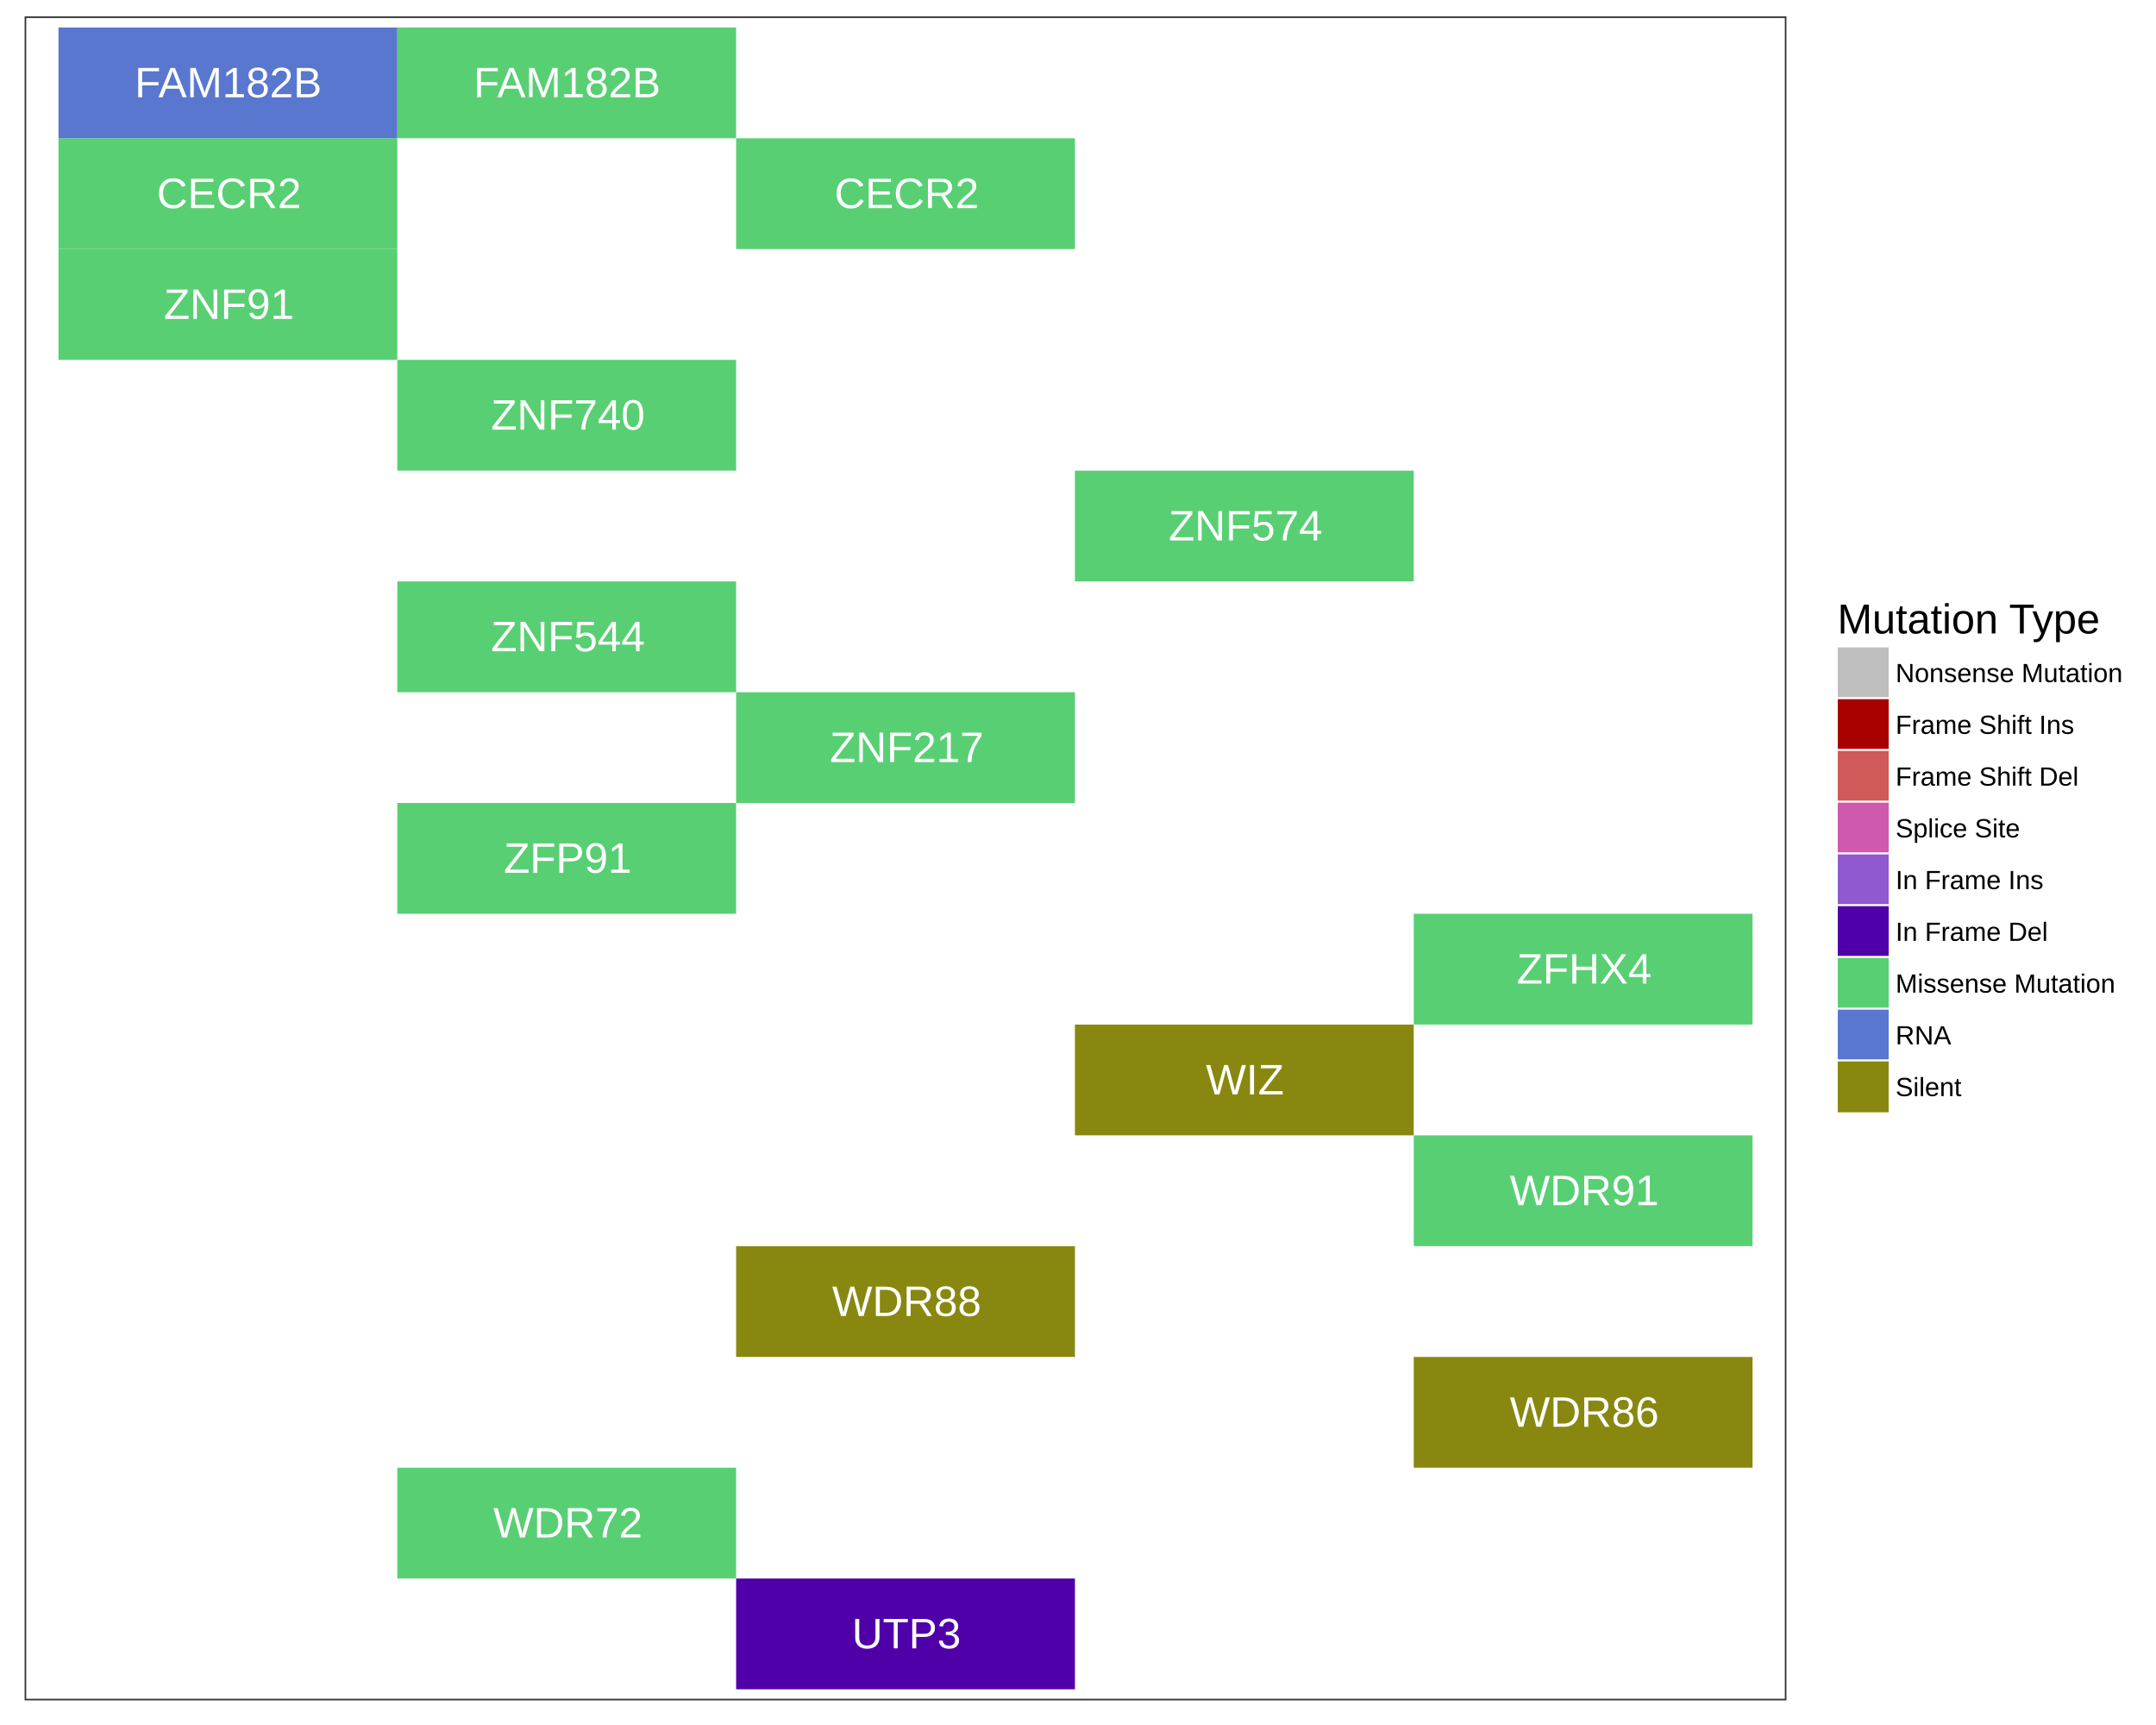
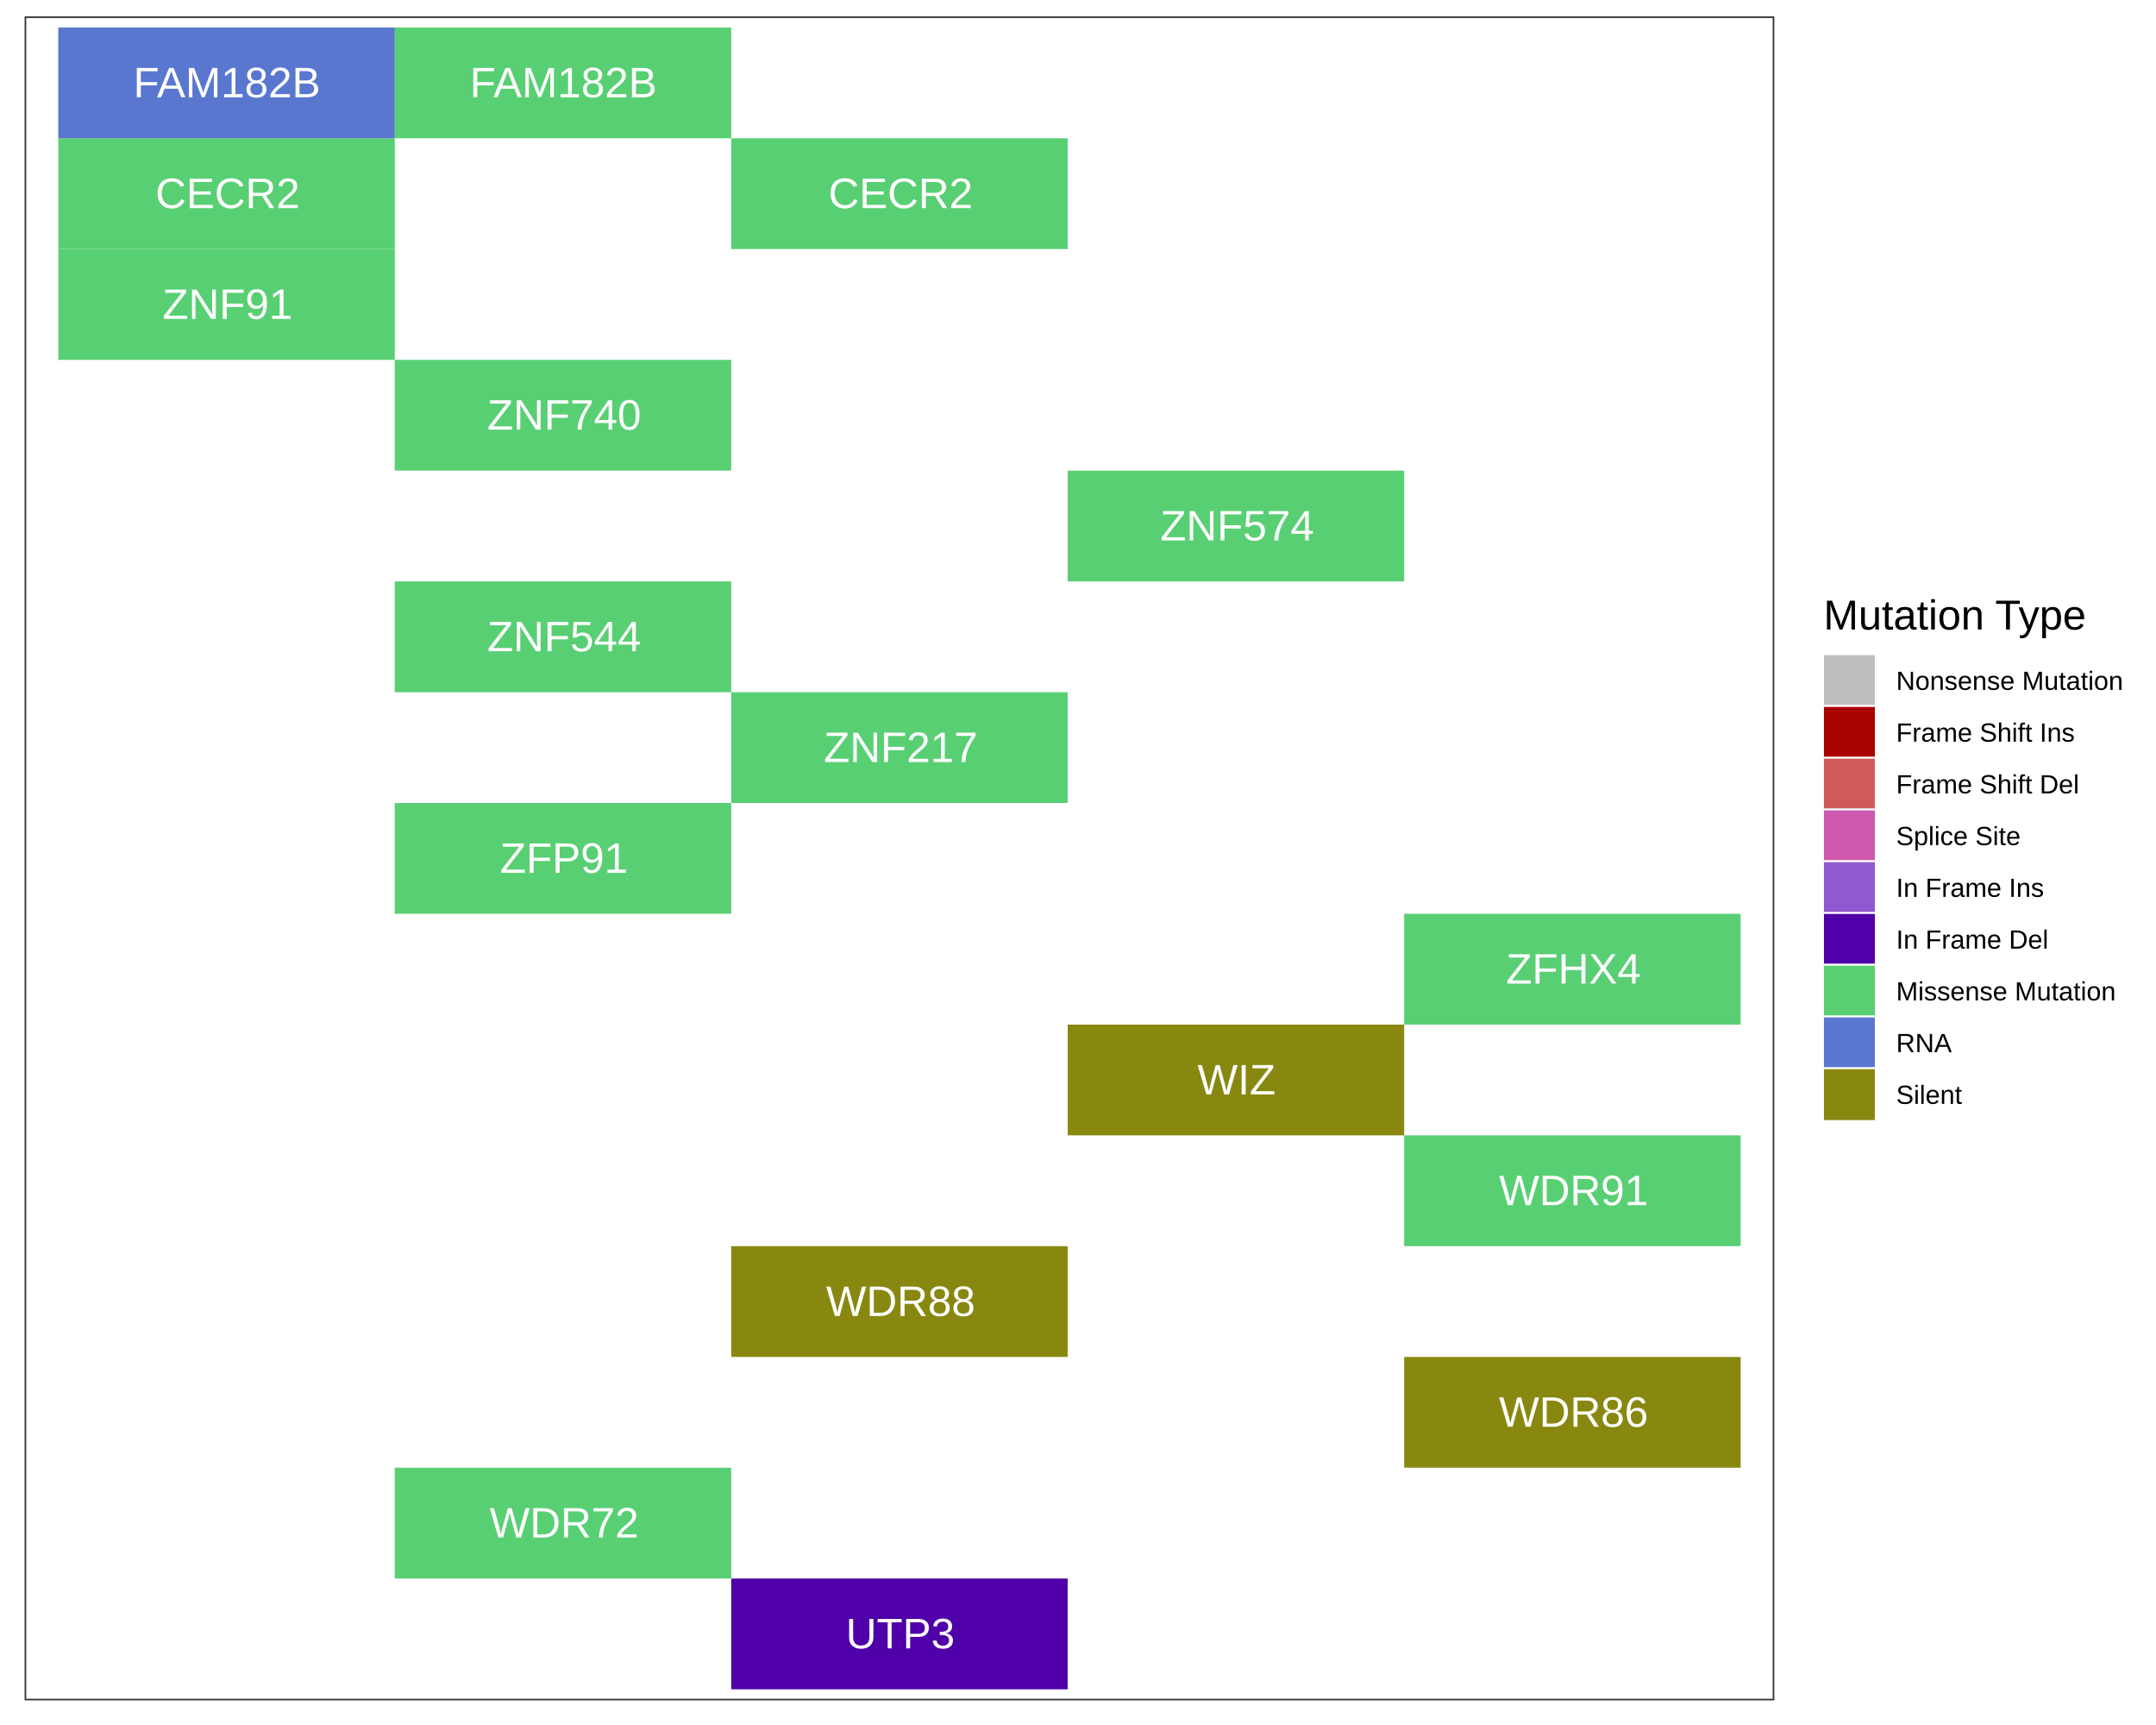
<svg xmlns="http://www.w3.org/2000/svg" viewBox="0 0 720.00 576.00">
  <defs>
    <style type="text/css">
    line, polyline, path, rect, circle {
      fill: none;
      stroke: #000000;
      stroke-linecap: round;
      stroke-linejoin: round;
      stroke-miterlimit: 10.00;
    }
  </style>
  </defs>
  <rect width="100%" height="100%" style="stroke: none; fill: #FFFFFF;" />
  <rect x="0.00" y="0.00" width="720.00" height="576.00" style="stroke-width: 1.07; stroke: #FFFFFF; fill: #FFFFFF;" />
  <defs>
-     <clipPath id="cpOC4yMTkxOHw1OTYuNTgxfDU2Ny43ODF8NS40Nzk0NQ==">
-       <rect x="8.22" y="5.48" width="588.36" height="562.30" />
+     <clipPath id="cpOC4yMTkxOHw1OTIuNTI2fDU2Ny43ODF8NS40Nzk0NQ==">
+       <rect x="8.22" y="5.48" width="584.31" height="562.30" />
    </clipPath>
  </defs>
-   <rect x="8.22" y="5.48" width="588.36" height="562.30" style="stroke-width: 1.07; stroke: #FFFFFF; fill: #FFFFFF;" clip-path="url(#cpOC4yMTkxOHw1OTYuNTgxfDU2Ny43ODF8NS40Nzk0NQ==)" />
-   <rect x="358.97" y="342.12" width="113.15" height="36.99" style="stroke-width: 0.21; stroke: none; stroke-linecap: butt; fill: #888811;" clip-path="url(#cpOC4yMTkxOHw1OTYuNTgxfDU2Ny43ODF8NS40Nzk0NQ==)" />
-   <rect x="358.97" y="157.15" width="113.15" height="36.99" style="stroke-width: 0.21; stroke: none; stroke-linecap: butt; fill: #59CF74;" clip-path="url(#cpOC4yMTkxOHw1OTYuNTgxfDU2Ny43ODF8NS40Nzk0NQ==)" />
-   <rect x="132.68" y="9.18" width="113.15" height="36.99" style="stroke-width: 0.21; stroke: none; stroke-linecap: butt; fill: #59CF74;" clip-path="url(#cpOC4yMTkxOHw1OTYuNTgxfDU2Ny43ODF8NS40Nzk0NQ==)" />
-   <rect x="132.68" y="490.09" width="113.15" height="36.99" style="stroke-width: 0.21; stroke: none; stroke-linecap: butt; fill: #59CF74;" clip-path="url(#cpOC4yMTkxOHw1OTYuNTgxfDU2Ny43ODF8NS40Nzk0NQ==)" />
-   <rect x="132.68" y="268.13" width="113.15" height="36.99" style="stroke-width: 0.21; stroke: none; stroke-linecap: butt; fill: #59CF74;" clip-path="url(#cpOC4yMTkxOHw1OTYuNTgxfDU2Ny43ODF8NS40Nzk0NQ==)" />
-   <rect x="132.68" y="194.15" width="113.15" height="36.99" style="stroke-width: 0.21; stroke: none; stroke-linecap: butt; fill: #59CF74;" clip-path="url(#cpOC4yMTkxOHw1OTYuNTgxfDU2Ny43ODF8NS40Nzk0NQ==)" />
-   <rect x="132.68" y="120.16" width="113.15" height="36.99" style="stroke-width: 0.21; stroke: none; stroke-linecap: butt; fill: #59CF74;" clip-path="url(#cpOC4yMTkxOHw1OTYuNTgxfDU2Ny43ODF8NS40Nzk0NQ==)" />
-   <rect x="472.12" y="453.10" width="113.15" height="36.99" style="stroke-width: 0.21; stroke: none; stroke-linecap: butt; fill: #888811;" clip-path="url(#cpOC4yMTkxOHw1OTYuNTgxfDU2Ny43ODF8NS40Nzk0NQ==)" />
-   <rect x="472.12" y="379.11" width="113.15" height="36.99" style="stroke-width: 0.21; stroke: none; stroke-linecap: butt; fill: #59CF74;" clip-path="url(#cpOC4yMTkxOHw1OTYuNTgxfDU2Ny43ODF8NS40Nzk0NQ==)" />
-   <rect x="472.12" y="305.13" width="113.15" height="36.99" style="stroke-width: 0.21; stroke: none; stroke-linecap: butt; fill: #59CF74;" clip-path="url(#cpOC4yMTkxOHw1OTYuNTgxfDU2Ny43ODF8NS40Nzk0NQ==)" />
-   <rect x="19.53" y="46.17" width="113.15" height="36.99" style="stroke-width: 0.21; stroke: none; stroke-linecap: butt; fill: #59CF74;" clip-path="url(#cpOC4yMTkxOHw1OTYuNTgxfDU2Ny43ODF8NS40Nzk0NQ==)" />
-   <rect x="19.53" y="9.18" width="113.15" height="36.99" style="stroke-width: 0.21; stroke: none; stroke-linecap: butt; fill: #5977CF;" clip-path="url(#cpOC4yMTkxOHw1OTYuNTgxfDU2Ny43ODF8NS40Nzk0NQ==)" />
-   <rect x="19.53" y="83.17" width="113.15" height="36.99" style="stroke-width: 0.21; stroke: none; stroke-linecap: butt; fill: #59CF74;" clip-path="url(#cpOC4yMTkxOHw1OTYuNTgxfDU2Ny43ODF8NS40Nzk0NQ==)" />
-   <rect x="245.83" y="46.17" width="113.15" height="36.99" style="stroke-width: 0.21; stroke: none; stroke-linecap: butt; fill: #59CF74;" clip-path="url(#cpOC4yMTkxOHw1OTYuNTgxfDU2Ny43ODF8NS40Nzk0NQ==)" />
-   <rect x="245.83" y="527.09" width="113.15" height="36.99" style="stroke-width: 0.21; stroke: none; stroke-linecap: butt; fill: #4F00A8;" clip-path="url(#cpOC4yMTkxOHw1OTYuNTgxfDU2Ny43ODF8NS40Nzk0NQ==)" />
-   <rect x="245.83" y="416.11" width="113.15" height="36.99" style="stroke-width: 0.21; stroke: none; stroke-linecap: butt; fill: #888811;" clip-path="url(#cpOC4yMTkxOHw1OTYuNTgxfDU2Ny43ODF8NS40Nzk0NQ==)" />
-   <rect x="245.83" y="231.14" width="113.15" height="36.99" style="stroke-width: 0.21; stroke: none; stroke-linecap: butt; fill: #59CF74;" clip-path="url(#cpOC4yMTkxOHw1OTYuNTgxfDU2Ny43ODF8NS40Nzk0NQ==)" />
-   <g clip-path="url(#cpOC4yMTkxOHw1OTYuNTgxfDU2Ny43ODF8NS40Nzk0NQ==)">
-     <text x="402.72" y="365.43" style="font-size: 14.23px; fill: #FFFFFF; font-family: Liberation Sans;" textLength="25.66px" lengthAdjust="spacingAndGlyphs">WIZ</text>
+   <rect x="8.22" y="5.48" width="584.31" height="562.30" style="stroke-width: 1.07; stroke: #FFFFFF; fill: #FFFFFF;" clip-path="url(#cpOC4yMTkxOHw1OTIuNTI2fDU2Ny43ODF8NS40Nzk0NQ==)" />
+   <rect x="356.56" y="342.12" width="112.37" height="36.99" style="stroke-width: 0.21; stroke: none; stroke-linecap: butt; fill: #888811;" clip-path="url(#cpOC4yMTkxOHw1OTIuNTI2fDU2Ny43ODF8NS40Nzk0NQ==)" />
+   <rect x="356.56" y="157.15" width="112.37" height="36.99" style="stroke-width: 0.21; stroke: none; stroke-linecap: butt; fill: #59CF74;" clip-path="url(#cpOC4yMTkxOHw1OTIuNTI2fDU2Ny43ODF8NS40Nzk0NQ==)" />
+   <rect x="131.82" y="9.18" width="112.37" height="36.99" style="stroke-width: 0.21; stroke: none; stroke-linecap: butt; fill: #59CF74;" clip-path="url(#cpOC4yMTkxOHw1OTIuNTI2fDU2Ny43ODF8NS40Nzk0NQ==)" />
+   <rect x="131.82" y="490.09" width="112.37" height="36.99" style="stroke-width: 0.21; stroke: none; stroke-linecap: butt; fill: #59CF74;" clip-path="url(#cpOC4yMTkxOHw1OTIuNTI2fDU2Ny43ODF8NS40Nzk0NQ==)" />
+   <rect x="131.82" y="268.13" width="112.37" height="36.99" style="stroke-width: 0.21; stroke: none; stroke-linecap: butt; fill: #59CF74;" clip-path="url(#cpOC4yMTkxOHw1OTIuNTI2fDU2Ny43ODF8NS40Nzk0NQ==)" />
+   <rect x="131.82" y="194.15" width="112.37" height="36.99" style="stroke-width: 0.21; stroke: none; stroke-linecap: butt; fill: #59CF74;" clip-path="url(#cpOC4yMTkxOHw1OTIuNTI2fDU2Ny43ODF8NS40Nzk0NQ==)" />
+   <rect x="131.82" y="120.16" width="112.37" height="36.99" style="stroke-width: 0.21; stroke: none; stroke-linecap: butt; fill: #59CF74;" clip-path="url(#cpOC4yMTkxOHw1OTIuNTI2fDU2Ny43ODF8NS40Nzk0NQ==)" />
+   <rect x="468.92" y="453.10" width="112.37" height="36.99" style="stroke-width: 0.21; stroke: none; stroke-linecap: butt; fill: #888811;" clip-path="url(#cpOC4yMTkxOHw1OTIuNTI2fDU2Ny43ODF8NS40Nzk0NQ==)" />
+   <rect x="468.92" y="379.11" width="112.37" height="36.99" style="stroke-width: 0.21; stroke: none; stroke-linecap: butt; fill: #59CF74;" clip-path="url(#cpOC4yMTkxOHw1OTIuNTI2fDU2Ny43ODF8NS40Nzk0NQ==)" />
+   <rect x="468.92" y="305.13" width="112.37" height="36.99" style="stroke-width: 0.21; stroke: none; stroke-linecap: butt; fill: #59CF74;" clip-path="url(#cpOC4yMTkxOHw1OTIuNTI2fDU2Ny43ODF8NS40Nzk0NQ==)" />
+   <rect x="19.46" y="46.17" width="112.37" height="36.99" style="stroke-width: 0.21; stroke: none; stroke-linecap: butt; fill: #59CF74;" clip-path="url(#cpOC4yMTkxOHw1OTIuNTI2fDU2Ny43ODF8NS40Nzk0NQ==)" />
+   <rect x="19.46" y="9.18" width="112.37" height="36.99" style="stroke-width: 0.21; stroke: none; stroke-linecap: butt; fill: #5977CF;" clip-path="url(#cpOC4yMTkxOHw1OTIuNTI2fDU2Ny43ODF8NS40Nzk0NQ==)" />
+   <rect x="19.46" y="83.17" width="112.37" height="36.99" style="stroke-width: 0.21; stroke: none; stroke-linecap: butt; fill: #59CF74;" clip-path="url(#cpOC4yMTkxOHw1OTIuNTI2fDU2Ny43ODF8NS40Nzk0NQ==)" />
+   <rect x="244.19" y="46.17" width="112.37" height="36.99" style="stroke-width: 0.21; stroke: none; stroke-linecap: butt; fill: #59CF74;" clip-path="url(#cpOC4yMTkxOHw1OTIuNTI2fDU2Ny43ODF8NS40Nzk0NQ==)" />
+   <rect x="244.19" y="527.09" width="112.37" height="36.99" style="stroke-width: 0.21; stroke: none; stroke-linecap: butt; fill: #4F00A8;" clip-path="url(#cpOC4yMTkxOHw1OTIuNTI2fDU2Ny43ODF8NS40Nzk0NQ==)" />
+   <rect x="244.19" y="416.11" width="112.37" height="36.99" style="stroke-width: 0.21; stroke: none; stroke-linecap: butt; fill: #888811;" clip-path="url(#cpOC4yMTkxOHw1OTIuNTI2fDU2Ny43ODF8NS40Nzk0NQ==)" />
+   <rect x="244.19" y="231.14" width="112.37" height="36.99" style="stroke-width: 0.21; stroke: none; stroke-linecap: butt; fill: #59CF74;" clip-path="url(#cpOC4yMTkxOHw1OTIuNTI2fDU2Ny43ODF8NS40Nzk0NQ==)" />
+   <g clip-path="url(#cpOC4yMTkxOHw1OTIuNTI2fDU2Ny43ODF8NS40Nzk0NQ==)">
+     <text x="399.91" y="365.43" style="font-size: 14.23px; fill: #FFFFFF; font-family: Liberation Sans;" textLength="25.66px" lengthAdjust="spacingAndGlyphs">WIZ</text>
  </g>
-   <g clip-path="url(#cpOC4yMTkxOHw1OTYuNTgxfDU2Ny43ODF8NS40Nzk0NQ==)">
-     <text x="390.26" y="180.46" style="font-size: 14.23px; fill: #FFFFFF; font-family: Liberation Sans;" textLength="50.57px" lengthAdjust="spacingAndGlyphs">ZNF574</text>
+   <g clip-path="url(#cpOC4yMTkxOHw1OTIuNTI2fDU2Ny43ODF8NS40Nzk0NQ==)">
+     <text x="387.45" y="180.46" style="font-size: 14.23px; fill: #FFFFFF; font-family: Liberation Sans;" textLength="50.57px" lengthAdjust="spacingAndGlyphs">ZNF574</text>
  </g>
-   <g clip-path="url(#cpOC4yMTkxOHw1OTYuNTgxfDU2Ny43ODF8NS40Nzk0NQ==)">
-     <text x="158.13" y="32.49" style="font-size: 14.23px; fill: #FFFFFF; font-family: Liberation Sans;" textLength="62.25px" lengthAdjust="spacingAndGlyphs">FAM182B</text>
+   <g clip-path="url(#cpOC4yMTkxOHw1OTIuNTI2fDU2Ny43ODF8NS40Nzk0NQ==)">
+     <text x="156.88" y="32.49" style="font-size: 14.23px; fill: #FFFFFF; font-family: Liberation Sans;" textLength="62.25px" lengthAdjust="spacingAndGlyphs">FAM182B</text>
  </g>
-   <g clip-path="url(#cpOC4yMTkxOHw1OTYuNTgxfDU2Ny43ODF8NS40Nzk0NQ==)">
-     <text x="164.75" y="513.40" style="font-size: 14.23px; fill: #FFFFFF; font-family: Liberation Sans;" textLength="49.01px" lengthAdjust="spacingAndGlyphs">WDR72</text>
+   <g clip-path="url(#cpOC4yMTkxOHw1OTIuNTI2fDU2Ny43ODF8NS40Nzk0NQ==)">
+     <text x="163.50" y="513.40" style="font-size: 14.23px; fill: #FFFFFF; font-family: Liberation Sans;" textLength="49.01px" lengthAdjust="spacingAndGlyphs">WDR72</text>
  </g>
-   <g clip-path="url(#cpOC4yMTkxOHw1OTYuNTgxfDU2Ny43ODF8NS40Nzk0NQ==)">
-     <text x="168.25" y="291.44" style="font-size: 14.23px; fill: #FFFFFF; font-family: Liberation Sans;" textLength="42.01px" lengthAdjust="spacingAndGlyphs">ZFP91</text>
+   <g clip-path="url(#cpOC4yMTkxOHw1OTIuNTI2fDU2Ny43ODF8NS40Nzk0NQ==)">
+     <text x="167.00" y="291.44" style="font-size: 14.23px; fill: #FFFFFF; font-family: Liberation Sans;" textLength="42.01px" lengthAdjust="spacingAndGlyphs">ZFP91</text>
  </g>
-   <g clip-path="url(#cpOC4yMTkxOHw1OTYuNTgxfDU2Ny43ODF8NS40Nzk0NQ==)">
-     <text x="163.97" y="217.46" style="font-size: 14.23px; fill: #FFFFFF; font-family: Liberation Sans;" textLength="50.57px" lengthAdjust="spacingAndGlyphs">ZNF544</text>
+   <g clip-path="url(#cpOC4yMTkxOHw1OTIuNTI2fDU2Ny43ODF8NS40Nzk0NQ==)">
+     <text x="162.72" y="217.46" style="font-size: 14.23px; fill: #FFFFFF; font-family: Liberation Sans;" textLength="50.57px" lengthAdjust="spacingAndGlyphs">ZNF544</text>
  </g>
-   <g clip-path="url(#cpOC4yMTkxOHw1OTYuNTgxfDU2Ny43ODF8NS40Nzk0NQ==)">
-     <text x="163.97" y="143.47" style="font-size: 14.23px; fill: #FFFFFF; font-family: Liberation Sans;" textLength="50.57px" lengthAdjust="spacingAndGlyphs">ZNF740</text>
+   <g clip-path="url(#cpOC4yMTkxOHw1OTIuNTI2fDU2Ny43ODF8NS40Nzk0NQ==)">
+     <text x="162.72" y="143.47" style="font-size: 14.23px; fill: #FFFFFF; font-family: Liberation Sans;" textLength="50.57px" lengthAdjust="spacingAndGlyphs">ZNF740</text>
  </g>
-   <g clip-path="url(#cpOC4yMTkxOHw1OTYuNTgxfDU2Ny43ODF8NS40Nzk0NQ==)">
-     <text x="504.19" y="476.41" style="font-size: 14.23px; fill: #FFFFFF; font-family: Liberation Sans;" textLength="49.01px" lengthAdjust="spacingAndGlyphs">WDR86</text>
+   <g clip-path="url(#cpOC4yMTkxOHw1OTIuNTI2fDU2Ny43ODF8NS40Nzk0NQ==)">
+     <text x="500.60" y="476.41" style="font-size: 14.23px; fill: #FFFFFF; font-family: Liberation Sans;" textLength="49.01px" lengthAdjust="spacingAndGlyphs">WDR86</text>
  </g>
-   <g clip-path="url(#cpOC4yMTkxOHw1OTYuNTgxfDU2Ny43ODF8NS40Nzk0NQ==)">
-     <text x="504.19" y="402.42" style="font-size: 14.23px; fill: #FFFFFF; font-family: Liberation Sans;" textLength="49.01px" lengthAdjust="spacingAndGlyphs">WDR91</text>
+   <g clip-path="url(#cpOC4yMTkxOHw1OTIuNTI2fDU2Ny43ODF8NS40Nzk0NQ==)">
+     <text x="500.60" y="402.42" style="font-size: 14.23px; fill: #FFFFFF; font-family: Liberation Sans;" textLength="49.01px" lengthAdjust="spacingAndGlyphs">WDR91</text>
  </g>
-   <g clip-path="url(#cpOC4yMTkxOHw1OTYuNTgxfDU2Ny43ODF8NS40Nzk0NQ==)">
-     <text x="506.52" y="328.44" style="font-size: 14.23px; fill: #FFFFFF; font-family: Liberation Sans;" textLength="44.34px" lengthAdjust="spacingAndGlyphs">ZFHX4</text>
+   <g clip-path="url(#cpOC4yMTkxOHw1OTIuNTI2fDU2Ny43ODF8NS40Nzk0NQ==)">
+     <text x="502.94" y="328.44" style="font-size: 14.23px; fill: #FFFFFF; font-family: Liberation Sans;" textLength="44.34px" lengthAdjust="spacingAndGlyphs">ZFHX4</text>
  </g>
-   <g clip-path="url(#cpOC4yMTkxOHw1OTYuNTgxfDU2Ny43ODF8NS40Nzk0NQ==)">
-     <text x="52.38" y="69.48" style="font-size: 14.23px; fill: #FFFFFF; font-family: Liberation Sans;" textLength="47.46px" lengthAdjust="spacingAndGlyphs">CECR2</text>
+   <g clip-path="url(#cpOC4yMTkxOHw1OTIuNTI2fDU2Ny43ODF8NS40Nzk0NQ==)">
+     <text x="51.91" y="69.48" style="font-size: 14.23px; fill: #FFFFFF; font-family: Liberation Sans;" textLength="47.46px" lengthAdjust="spacingAndGlyphs">CECR2</text>
  </g>
-   <g clip-path="url(#cpOC4yMTkxOHw1OTYuNTgxfDU2Ny43ODF8NS40Nzk0NQ==)">
-     <text x="44.98" y="32.49" style="font-size: 14.23px; fill: #FFFFFF; font-family: Liberation Sans;" textLength="62.25px" lengthAdjust="spacingAndGlyphs">FAM182B</text>
+   <g clip-path="url(#cpOC4yMTkxOHw1OTIuNTI2fDU2Ny43ODF8NS40Nzk0NQ==)">
+     <text x="44.52" y="32.49" style="font-size: 14.23px; fill: #FFFFFF; font-family: Liberation Sans;" textLength="62.25px" lengthAdjust="spacingAndGlyphs">FAM182B</text>
  </g>
-   <g clip-path="url(#cpOC4yMTkxOHw1OTYuNTgxfDU2Ny43ODF8NS40Nzk0NQ==)">
-     <text x="54.71" y="106.48" style="font-size: 14.23px; fill: #FFFFFF; font-family: Liberation Sans;" textLength="42.79px" lengthAdjust="spacingAndGlyphs">ZNF91</text>
+   <g clip-path="url(#cpOC4yMTkxOHw1OTIuNTI2fDU2Ny43ODF8NS40Nzk0NQ==)">
+     <text x="54.25" y="106.48" style="font-size: 14.23px; fill: #FFFFFF; font-family: Liberation Sans;" textLength="42.79px" lengthAdjust="spacingAndGlyphs">ZNF91</text>
  </g>
-   <g clip-path="url(#cpOC4yMTkxOHw1OTYuNTgxfDU2Ny43ODF8NS40Nzk0NQ==)">
-     <text x="278.67" y="69.48" style="font-size: 14.23px; fill: #FFFFFF; font-family: Liberation Sans;" textLength="47.46px" lengthAdjust="spacingAndGlyphs">CECR2</text>
+   <g clip-path="url(#cpOC4yMTkxOHw1OTIuNTI2fDU2Ny43ODF8NS40Nzk0NQ==)">
+     <text x="276.65" y="69.48" style="font-size: 14.23px; fill: #FFFFFF; font-family: Liberation Sans;" textLength="47.46px" lengthAdjust="spacingAndGlyphs">CECR2</text>
  </g>
-   <g clip-path="url(#cpOC4yMTkxOHw1OTYuNTgxfDU2Ny43ODF8NS40Nzk0NQ==)">
-     <text x="284.51" y="550.40" style="font-size: 14.23px; fill: #FFFFFF; font-family: Liberation Sans;" textLength="35.79px" lengthAdjust="spacingAndGlyphs">UTP3</text>
+   <g clip-path="url(#cpOC4yMTkxOHw1OTIuNTI2fDU2Ny43ODF8NS40Nzk0NQ==)">
+     <text x="282.48" y="550.40" style="font-size: 14.23px; fill: #FFFFFF; font-family: Liberation Sans;" textLength="35.79px" lengthAdjust="spacingAndGlyphs">UTP3</text>
  </g>
-   <g clip-path="url(#cpOC4yMTkxOHw1OTYuNTgxfDU2Ny43ODF8NS40Nzk0NQ==)">
-     <text x="277.90" y="439.42" style="font-size: 14.23px; fill: #FFFFFF; font-family: Liberation Sans;" textLength="49.01px" lengthAdjust="spacingAndGlyphs">WDR88</text>
+   <g clip-path="url(#cpOC4yMTkxOHw1OTIuNTI2fDU2Ny43ODF8NS40Nzk0NQ==)">
+     <text x="275.87" y="439.42" style="font-size: 14.23px; fill: #FFFFFF; font-family: Liberation Sans;" textLength="49.01px" lengthAdjust="spacingAndGlyphs">WDR88</text>
  </g>
-   <g clip-path="url(#cpOC4yMTkxOHw1OTYuNTgxfDU2Ny43ODF8NS40Nzk0NQ==)">
-     <text x="277.11" y="254.45" style="font-size: 14.23px; fill: #FFFFFF; font-family: Liberation Sans;" textLength="50.57px" lengthAdjust="spacingAndGlyphs">ZNF217</text>
+   <g clip-path="url(#cpOC4yMTkxOHw1OTIuNTI2fDU2Ny43ODF8NS40Nzk0NQ==)">
+     <text x="275.09" y="254.45" style="font-size: 14.23px; fill: #FFFFFF; font-family: Liberation Sans;" textLength="50.57px" lengthAdjust="spacingAndGlyphs">ZNF217</text>
  </g>
-   <rect x="8.22" y="5.48" width="588.36" height="562.30" style="stroke-width: 1.07; stroke: #333333;" clip-path="url(#cpOC4yMTkxOHw1OTYuNTgxfDU2Ny43ODF8NS40Nzk0NQ==)" />
+   <rect x="8.22" y="5.48" width="584.31" height="562.30" style="stroke-width: 1.07; stroke: #333333;" clip-path="url(#cpOC4yMTkxOHw1OTIuNTI2fDU2Ny43ODF8NS40Nzk0NQ==)" />
  <defs>
    <clipPath id="cpMHw3MjB8NTc2fDA=">
      <rect x="0.00" y="0.00" width="720.00" height="576.00" />
    </clipPath>
  </defs>
-   <rect x="607.92" y="196.03" width="106.60" height="181.20" style="stroke-width: 1.07; stroke: none; fill: #FFFFFF;" clip-path="url(#cpMHw3MjB8NTc2fDA=)" />
+   <rect x="603.49" y="193.63" width="111.04" height="186.00" style="stroke-width: 1.07; stroke: none; fill: #FFFFFF;" clip-path="url(#cpMHw3MjB8NTc2fDA=)" />
  <g clip-path="url(#cpMHw3MjB8NTc2fDA=)">
-     <text x="613.59" y="211.52" style="font-size: 14.00px; font-family: Liberation Sans;" textLength="88.71px" lengthAdjust="spacingAndGlyphs">Mutation Type</text>
+     <text x="608.96" y="210.20" style="font-size: 14.00px; font-family: Liberation Sans;" textLength="88.71px" lengthAdjust="spacingAndGlyphs">Mutation Type</text>
  </g>
-   <rect x="613.59" y="216.04" width="17.28" height="17.28" style="stroke-width: 1.07; stroke: #FFFFFF; fill: #F2F2F2;" clip-path="url(#cpMHw3MjB8NTc2fDA=)" />
-   <rect x="613.73" y="216.18" width="17.00" height="17.00" style="stroke-width: 0.21; stroke: none; stroke-linejoin: miter; fill: #BEBEBE;" clip-path="url(#cpMHw3MjB8NTc2fDA=)" />
-   <rect x="613.59" y="233.32" width="17.28" height="17.28" style="stroke-width: 1.07; stroke: #FFFFFF; fill: #F2F2F2;" clip-path="url(#cpMHw3MjB8NTc2fDA=)" />
-   <rect x="613.73" y="233.46" width="17.00" height="17.00" style="stroke-width: 0.21; stroke: none; stroke-linejoin: miter; fill: #A80100;" clip-path="url(#cpMHw3MjB8NTc2fDA=)" />
-   <rect x="613.59" y="250.60" width="17.28" height="17.28" style="stroke-width: 1.07; stroke: #FFFFFF; fill: #F2F2F2;" clip-path="url(#cpMHw3MjB8NTc2fDA=)" />
-   <rect x="613.73" y="250.74" width="17.00" height="17.00" style="stroke-width: 0.21; stroke: none; stroke-linejoin: miter; fill: #CF5A59;" clip-path="url(#cpMHw3MjB8NTc2fDA=)" />
-   <rect x="613.59" y="267.88" width="17.28" height="17.28" style="stroke-width: 1.07; stroke: #FFFFFF; fill: #F2F2F2;" clip-path="url(#cpMHw3MjB8NTc2fDA=)" />
-   <rect x="613.73" y="268.02" width="17.00" height="17.00" style="stroke-width: 0.21; stroke: none; stroke-linejoin: miter; fill: #CF59AE;" clip-path="url(#cpMHw3MjB8NTc2fDA=)" />
-   <rect x="613.59" y="285.16" width="17.28" height="17.28" style="stroke-width: 1.07; stroke: #FFFFFF; fill: #F2F2F2;" clip-path="url(#cpMHw3MjB8NTc2fDA=)" />
-   <rect x="613.73" y="285.30" width="17.00" height="17.00" style="stroke-width: 0.21; stroke: none; stroke-linejoin: miter; fill: #9159CF;" clip-path="url(#cpMHw3MjB8NTc2fDA=)" />
-   <rect x="613.59" y="302.44" width="17.28" height="17.28" style="stroke-width: 1.07; stroke: #FFFFFF; fill: #F2F2F2;" clip-path="url(#cpMHw3MjB8NTc2fDA=)" />
-   <rect x="613.73" y="302.58" width="17.00" height="17.00" style="stroke-width: 0.21; stroke: none; stroke-linejoin: miter; fill: #4F00A8;" clip-path="url(#cpMHw3MjB8NTc2fDA=)" />
-   <rect x="613.59" y="319.72" width="17.28" height="17.28" style="stroke-width: 1.07; stroke: #FFFFFF; fill: #F2F2F2;" clip-path="url(#cpMHw3MjB8NTc2fDA=)" />
-   <rect x="613.73" y="319.86" width="17.00" height="17.00" style="stroke-width: 0.21; stroke: none; stroke-linejoin: miter; fill: #59CF74;" clip-path="url(#cpMHw3MjB8NTc2fDA=)" />
-   <rect x="613.59" y="337.00" width="17.28" height="17.28" style="stroke-width: 1.07; stroke: #FFFFFF; fill: #F2F2F2;" clip-path="url(#cpMHw3MjB8NTc2fDA=)" />
-   <rect x="613.73" y="337.14" width="17.00" height="17.00" style="stroke-width: 0.21; stroke: none; stroke-linejoin: miter; fill: #5977CF;" clip-path="url(#cpMHw3MjB8NTc2fDA=)" />
-   <rect x="613.59" y="354.28" width="17.28" height="17.28" style="stroke-width: 1.07; stroke: #FFFFFF; fill: #F2F2F2;" clip-path="url(#cpMHw3MjB8NTc2fDA=)" />
-   <rect x="613.73" y="354.42" width="17.00" height="17.00" style="stroke-width: 0.21; stroke: none; stroke-linejoin: miter; fill: #888811;" clip-path="url(#cpMHw3MjB8NTc2fDA=)" />
+   <rect x="608.96" y="218.63" width="17.28" height="17.28" style="stroke-width: 1.07; stroke: #FFFFFF; fill: #F2F2F2;" clip-path="url(#cpMHw3MjB8NTc2fDA=)" />
+   <rect x="609.11" y="218.77" width="17.00" height="17.00" style="stroke-width: 0.21; stroke: none; stroke-linejoin: miter; fill: #BEBEBE;" clip-path="url(#cpMHw3MjB8NTc2fDA=)" />
+   <rect x="608.96" y="235.91" width="17.28" height="17.28" style="stroke-width: 1.07; stroke: #FFFFFF; fill: #F2F2F2;" clip-path="url(#cpMHw3MjB8NTc2fDA=)" />
+   <rect x="609.11" y="236.05" width="17.00" height="17.00" style="stroke-width: 0.21; stroke: none; stroke-linejoin: miter; fill: #A80100;" clip-path="url(#cpMHw3MjB8NTc2fDA=)" />
+   <rect x="608.96" y="253.19" width="17.28" height="17.28" style="stroke-width: 1.07; stroke: #FFFFFF; fill: #F2F2F2;" clip-path="url(#cpMHw3MjB8NTc2fDA=)" />
+   <rect x="609.11" y="253.33" width="17.00" height="17.00" style="stroke-width: 0.21; stroke: none; stroke-linejoin: miter; fill: #CF5A59;" clip-path="url(#cpMHw3MjB8NTc2fDA=)" />
+   <rect x="608.96" y="270.47" width="17.28" height="17.28" style="stroke-width: 1.07; stroke: #FFFFFF; fill: #F2F2F2;" clip-path="url(#cpMHw3MjB8NTc2fDA=)" />
+   <rect x="609.11" y="270.61" width="17.00" height="17.00" style="stroke-width: 0.21; stroke: none; stroke-linejoin: miter; fill: #CF59AE;" clip-path="url(#cpMHw3MjB8NTc2fDA=)" />
+   <rect x="608.96" y="287.75" width="17.28" height="17.28" style="stroke-width: 1.07; stroke: #FFFFFF; fill: #F2F2F2;" clip-path="url(#cpMHw3MjB8NTc2fDA=)" />
+   <rect x="609.11" y="287.89" width="17.00" height="17.00" style="stroke-width: 0.21; stroke: none; stroke-linejoin: miter; fill: #9159CF;" clip-path="url(#cpMHw3MjB8NTc2fDA=)" />
+   <rect x="608.96" y="305.03" width="17.28" height="17.28" style="stroke-width: 1.07; stroke: #FFFFFF; fill: #F2F2F2;" clip-path="url(#cpMHw3MjB8NTc2fDA=)" />
+   <rect x="609.11" y="305.17" width="17.00" height="17.00" style="stroke-width: 0.21; stroke: none; stroke-linejoin: miter; fill: #4F00A8;" clip-path="url(#cpMHw3MjB8NTc2fDA=)" />
+   <rect x="608.96" y="322.31" width="17.28" height="17.28" style="stroke-width: 1.07; stroke: #FFFFFF; fill: #F2F2F2;" clip-path="url(#cpMHw3MjB8NTc2fDA=)" />
+   <rect x="609.11" y="322.45" width="17.00" height="17.00" style="stroke-width: 0.21; stroke: none; stroke-linejoin: miter; fill: #59CF74;" clip-path="url(#cpMHw3MjB8NTc2fDA=)" />
+   <rect x="608.96" y="339.59" width="17.28" height="17.28" style="stroke-width: 1.07; stroke: #FFFFFF; fill: #F2F2F2;" clip-path="url(#cpMHw3MjB8NTc2fDA=)" />
+   <rect x="609.11" y="339.73" width="17.00" height="17.00" style="stroke-width: 0.21; stroke: none; stroke-linejoin: miter; fill: #5977CF;" clip-path="url(#cpMHw3MjB8NTc2fDA=)" />
+   <rect x="608.96" y="356.87" width="17.28" height="17.28" style="stroke-width: 1.07; stroke: #FFFFFF; fill: #F2F2F2;" clip-path="url(#cpMHw3MjB8NTc2fDA=)" />
+   <rect x="609.11" y="357.01" width="17.00" height="17.00" style="stroke-width: 0.21; stroke: none; stroke-linejoin: miter; fill: #888811;" clip-path="url(#cpMHw3MjB8NTc2fDA=)" />
  <g clip-path="url(#cpMHw3MjB8NTc2fDA=)">
-     <text x="633.03" y="227.77" style="font-size: 8.80px; font-family: Liberation Sans;" textLength="77.55px" lengthAdjust="spacingAndGlyphs">Nonsense Mutation</text>
+     <text x="633.22" y="230.36" style="font-size: 8.80px; font-family: Liberation Sans;" textLength="77.55px" lengthAdjust="spacingAndGlyphs">Nonsense Mutation</text>
  </g>
  <g clip-path="url(#cpMHw3MjB8NTc2fDA=)">
-     <text x="633.03" y="245.05" style="font-size: 8.80px; font-family: Liberation Sans;" textLength="61.02px" lengthAdjust="spacingAndGlyphs">Frame Shift Ins</text>
+     <text x="633.22" y="247.64" style="font-size: 8.80px; font-family: Liberation Sans;" textLength="61.02px" lengthAdjust="spacingAndGlyphs">Frame Shift Ins</text>
  </g>
  <g clip-path="url(#cpMHw3MjB8NTc2fDA=)">
-     <text x="633.03" y="262.33" style="font-size: 8.80px; font-family: Liberation Sans;" textLength="62.52px" lengthAdjust="spacingAndGlyphs">Frame Shift Del</text>
+     <text x="633.22" y="264.92" style="font-size: 8.80px; font-family: Liberation Sans;" textLength="62.52px" lengthAdjust="spacingAndGlyphs">Frame Shift Del</text>
  </g>
  <g clip-path="url(#cpMHw3MjB8NTc2fDA=)">
-     <text x="633.03" y="279.61" style="font-size: 8.80px; font-family: Liberation Sans;" textLength="42.52px" lengthAdjust="spacingAndGlyphs">Splice Site</text>
+     <text x="633.22" y="282.20" style="font-size: 8.80px; font-family: Liberation Sans;" textLength="42.52px" lengthAdjust="spacingAndGlyphs">Splice Site</text>
  </g>
  <g clip-path="url(#cpMHw3MjB8NTc2fDA=)">
-     <text x="633.03" y="296.89" style="font-size: 8.80px; font-family: Liberation Sans;" textLength="50.52px" lengthAdjust="spacingAndGlyphs">In Frame Ins</text>
+     <text x="633.22" y="299.48" style="font-size: 8.80px; font-family: Liberation Sans;" textLength="50.52px" lengthAdjust="spacingAndGlyphs">In Frame Ins</text>
  </g>
  <g clip-path="url(#cpMHw3MjB8NTc2fDA=)">
-     <text x="633.03" y="314.17" style="font-size: 8.80px; font-family: Liberation Sans;" textLength="52.01px" lengthAdjust="spacingAndGlyphs">In Frame Del</text>
+     <text x="633.22" y="316.76" style="font-size: 8.80px; font-family: Liberation Sans;" textLength="52.01px" lengthAdjust="spacingAndGlyphs">In Frame Del</text>
  </g>
  <g clip-path="url(#cpMHw3MjB8NTc2fDA=)">
-     <text x="633.03" y="331.45" style="font-size: 8.80px; font-family: Liberation Sans;" textLength="75.03px" lengthAdjust="spacingAndGlyphs">Missense Mutation</text>
+     <text x="633.22" y="334.04" style="font-size: 8.80px; font-family: Liberation Sans;" textLength="75.03px" lengthAdjust="spacingAndGlyphs">Missense Mutation</text>
  </g>
  <g clip-path="url(#cpMHw3MjB8NTc2fDA=)">
-     <text x="633.03" y="348.73" style="font-size: 8.80px; font-family: Liberation Sans;" textLength="19.00px" lengthAdjust="spacingAndGlyphs">RNA</text>
+     <text x="633.22" y="351.32" style="font-size: 8.80px; font-family: Liberation Sans;" textLength="19.00px" lengthAdjust="spacingAndGlyphs">RNA</text>
  </g>
  <g clip-path="url(#cpMHw3MjB8NTc2fDA=)">
-     <text x="633.03" y="366.01" style="font-size: 8.80px; font-family: Liberation Sans;" textLength="22.51px" lengthAdjust="spacingAndGlyphs">Silent</text>
+     <text x="633.22" y="368.60" style="font-size: 8.80px; font-family: Liberation Sans;" textLength="22.51px" lengthAdjust="spacingAndGlyphs">Silent</text>
  </g>
</svg>
